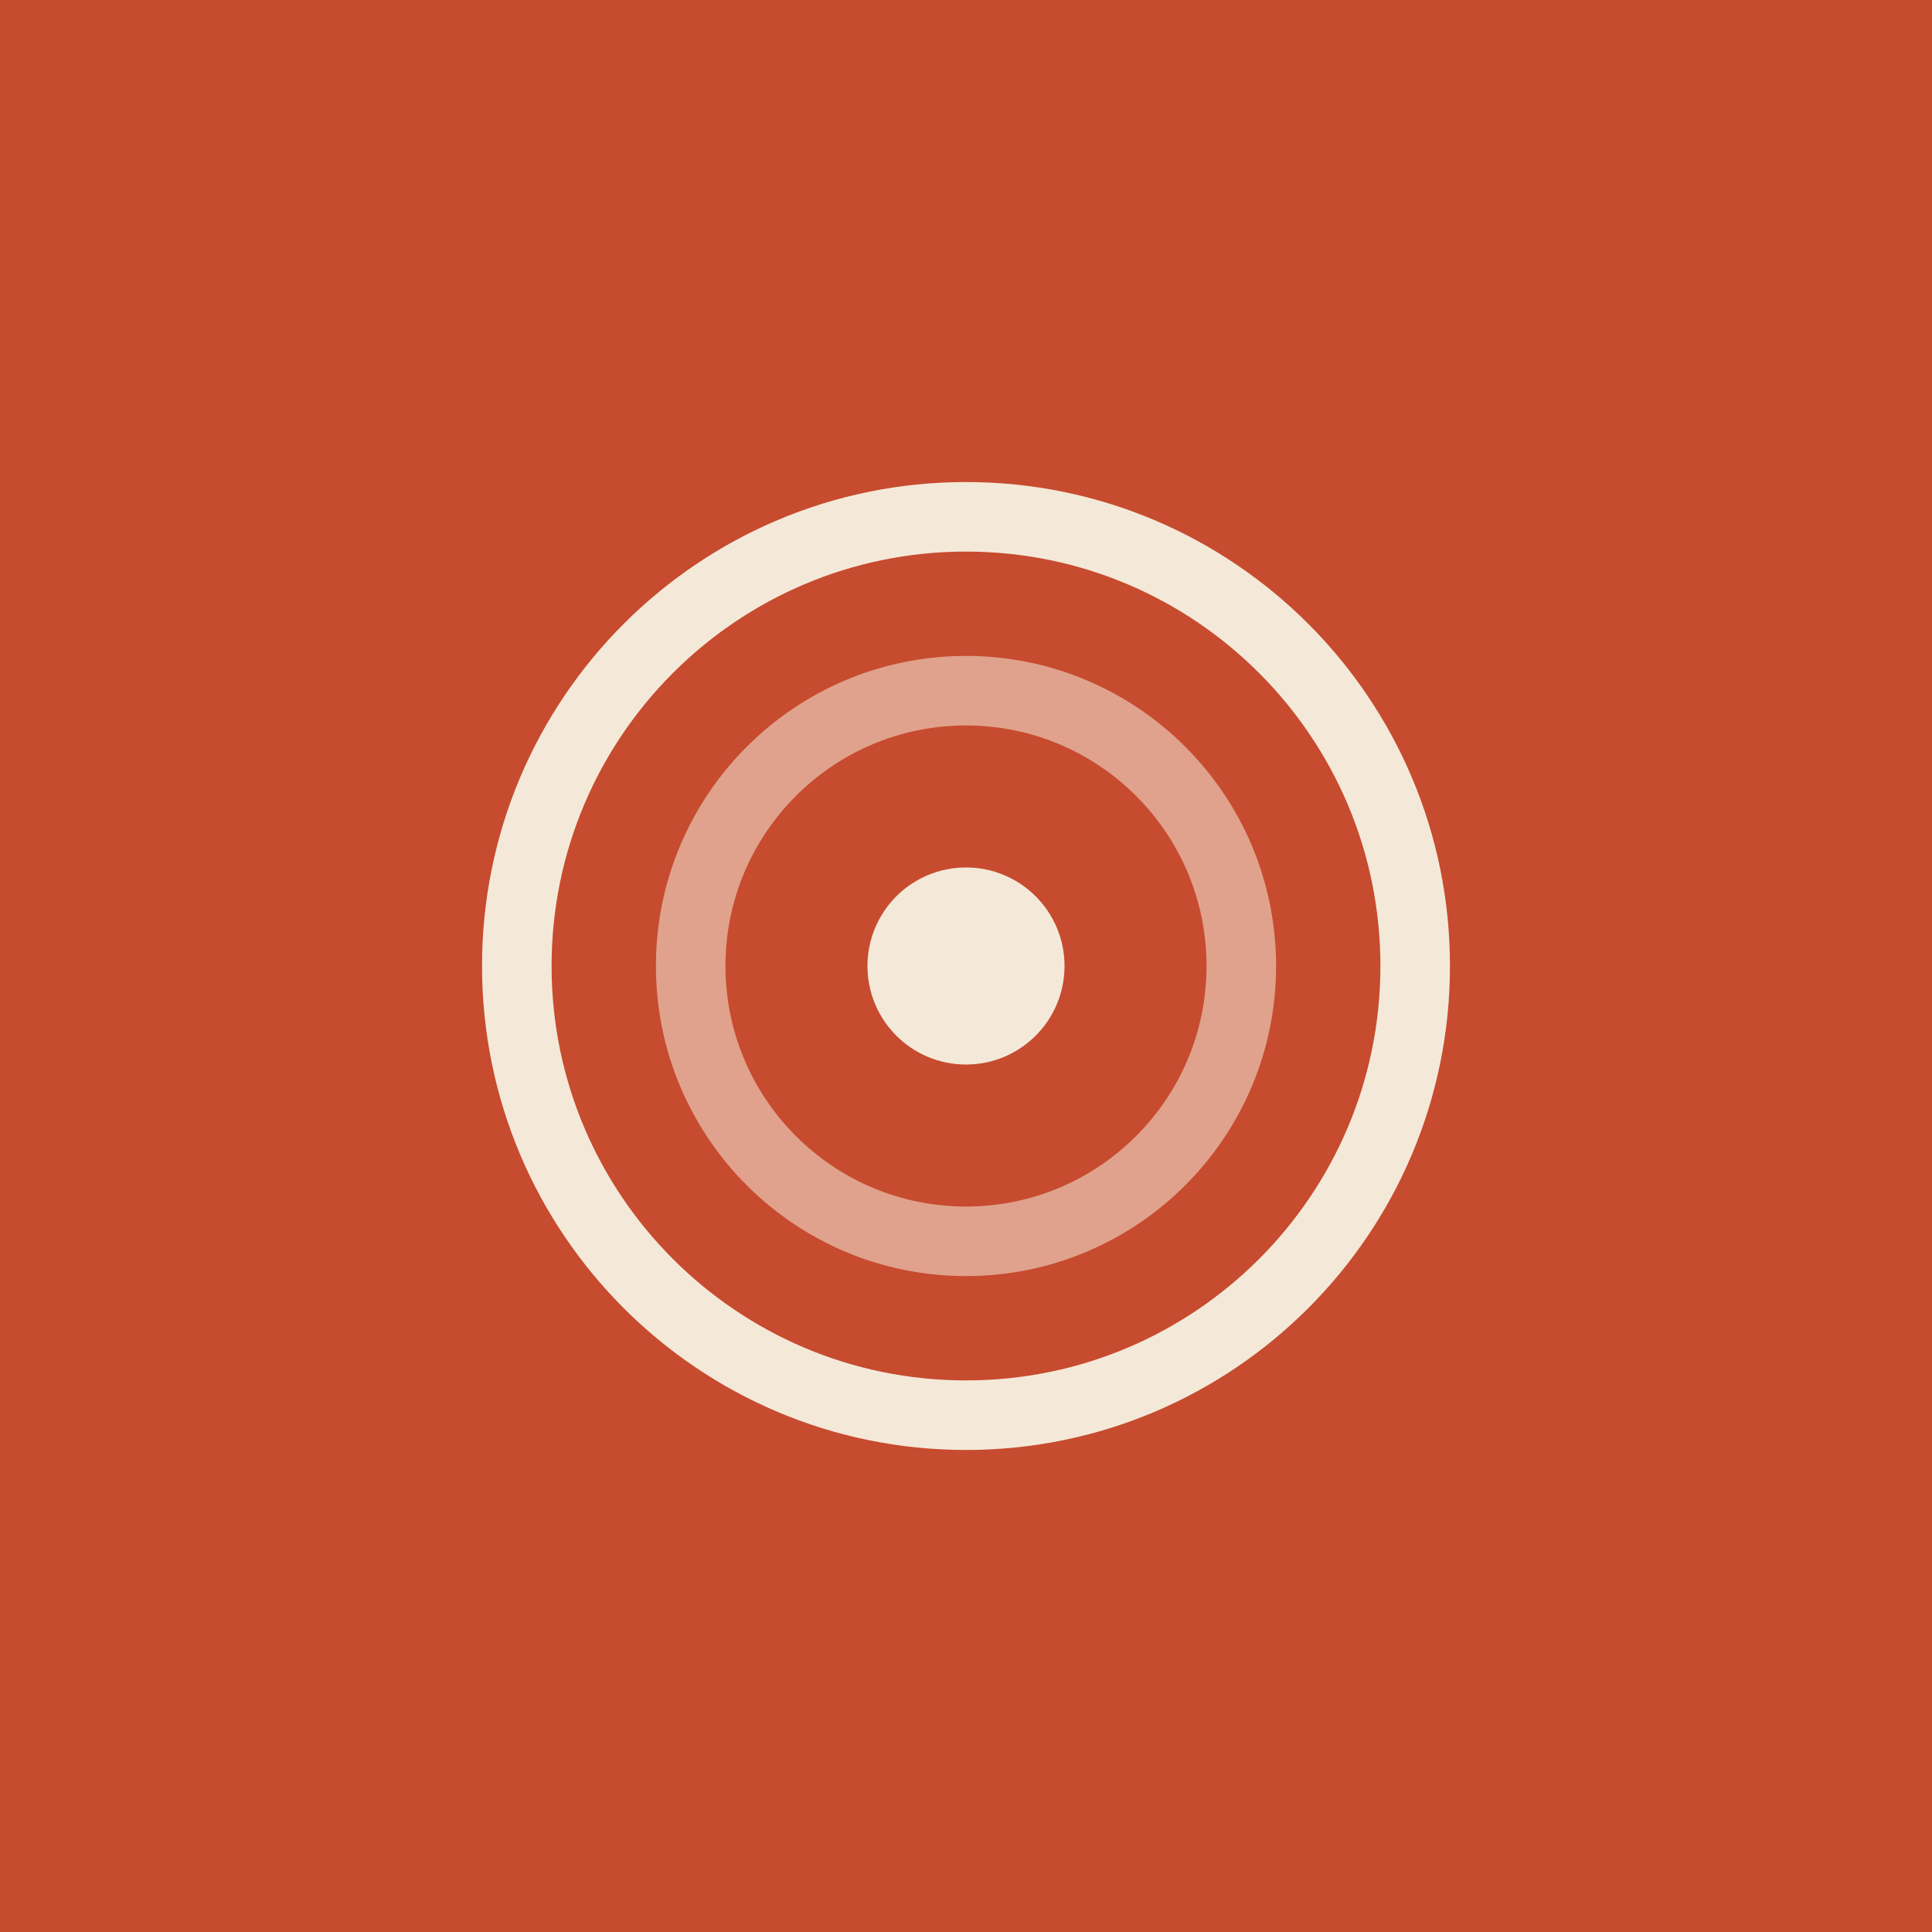
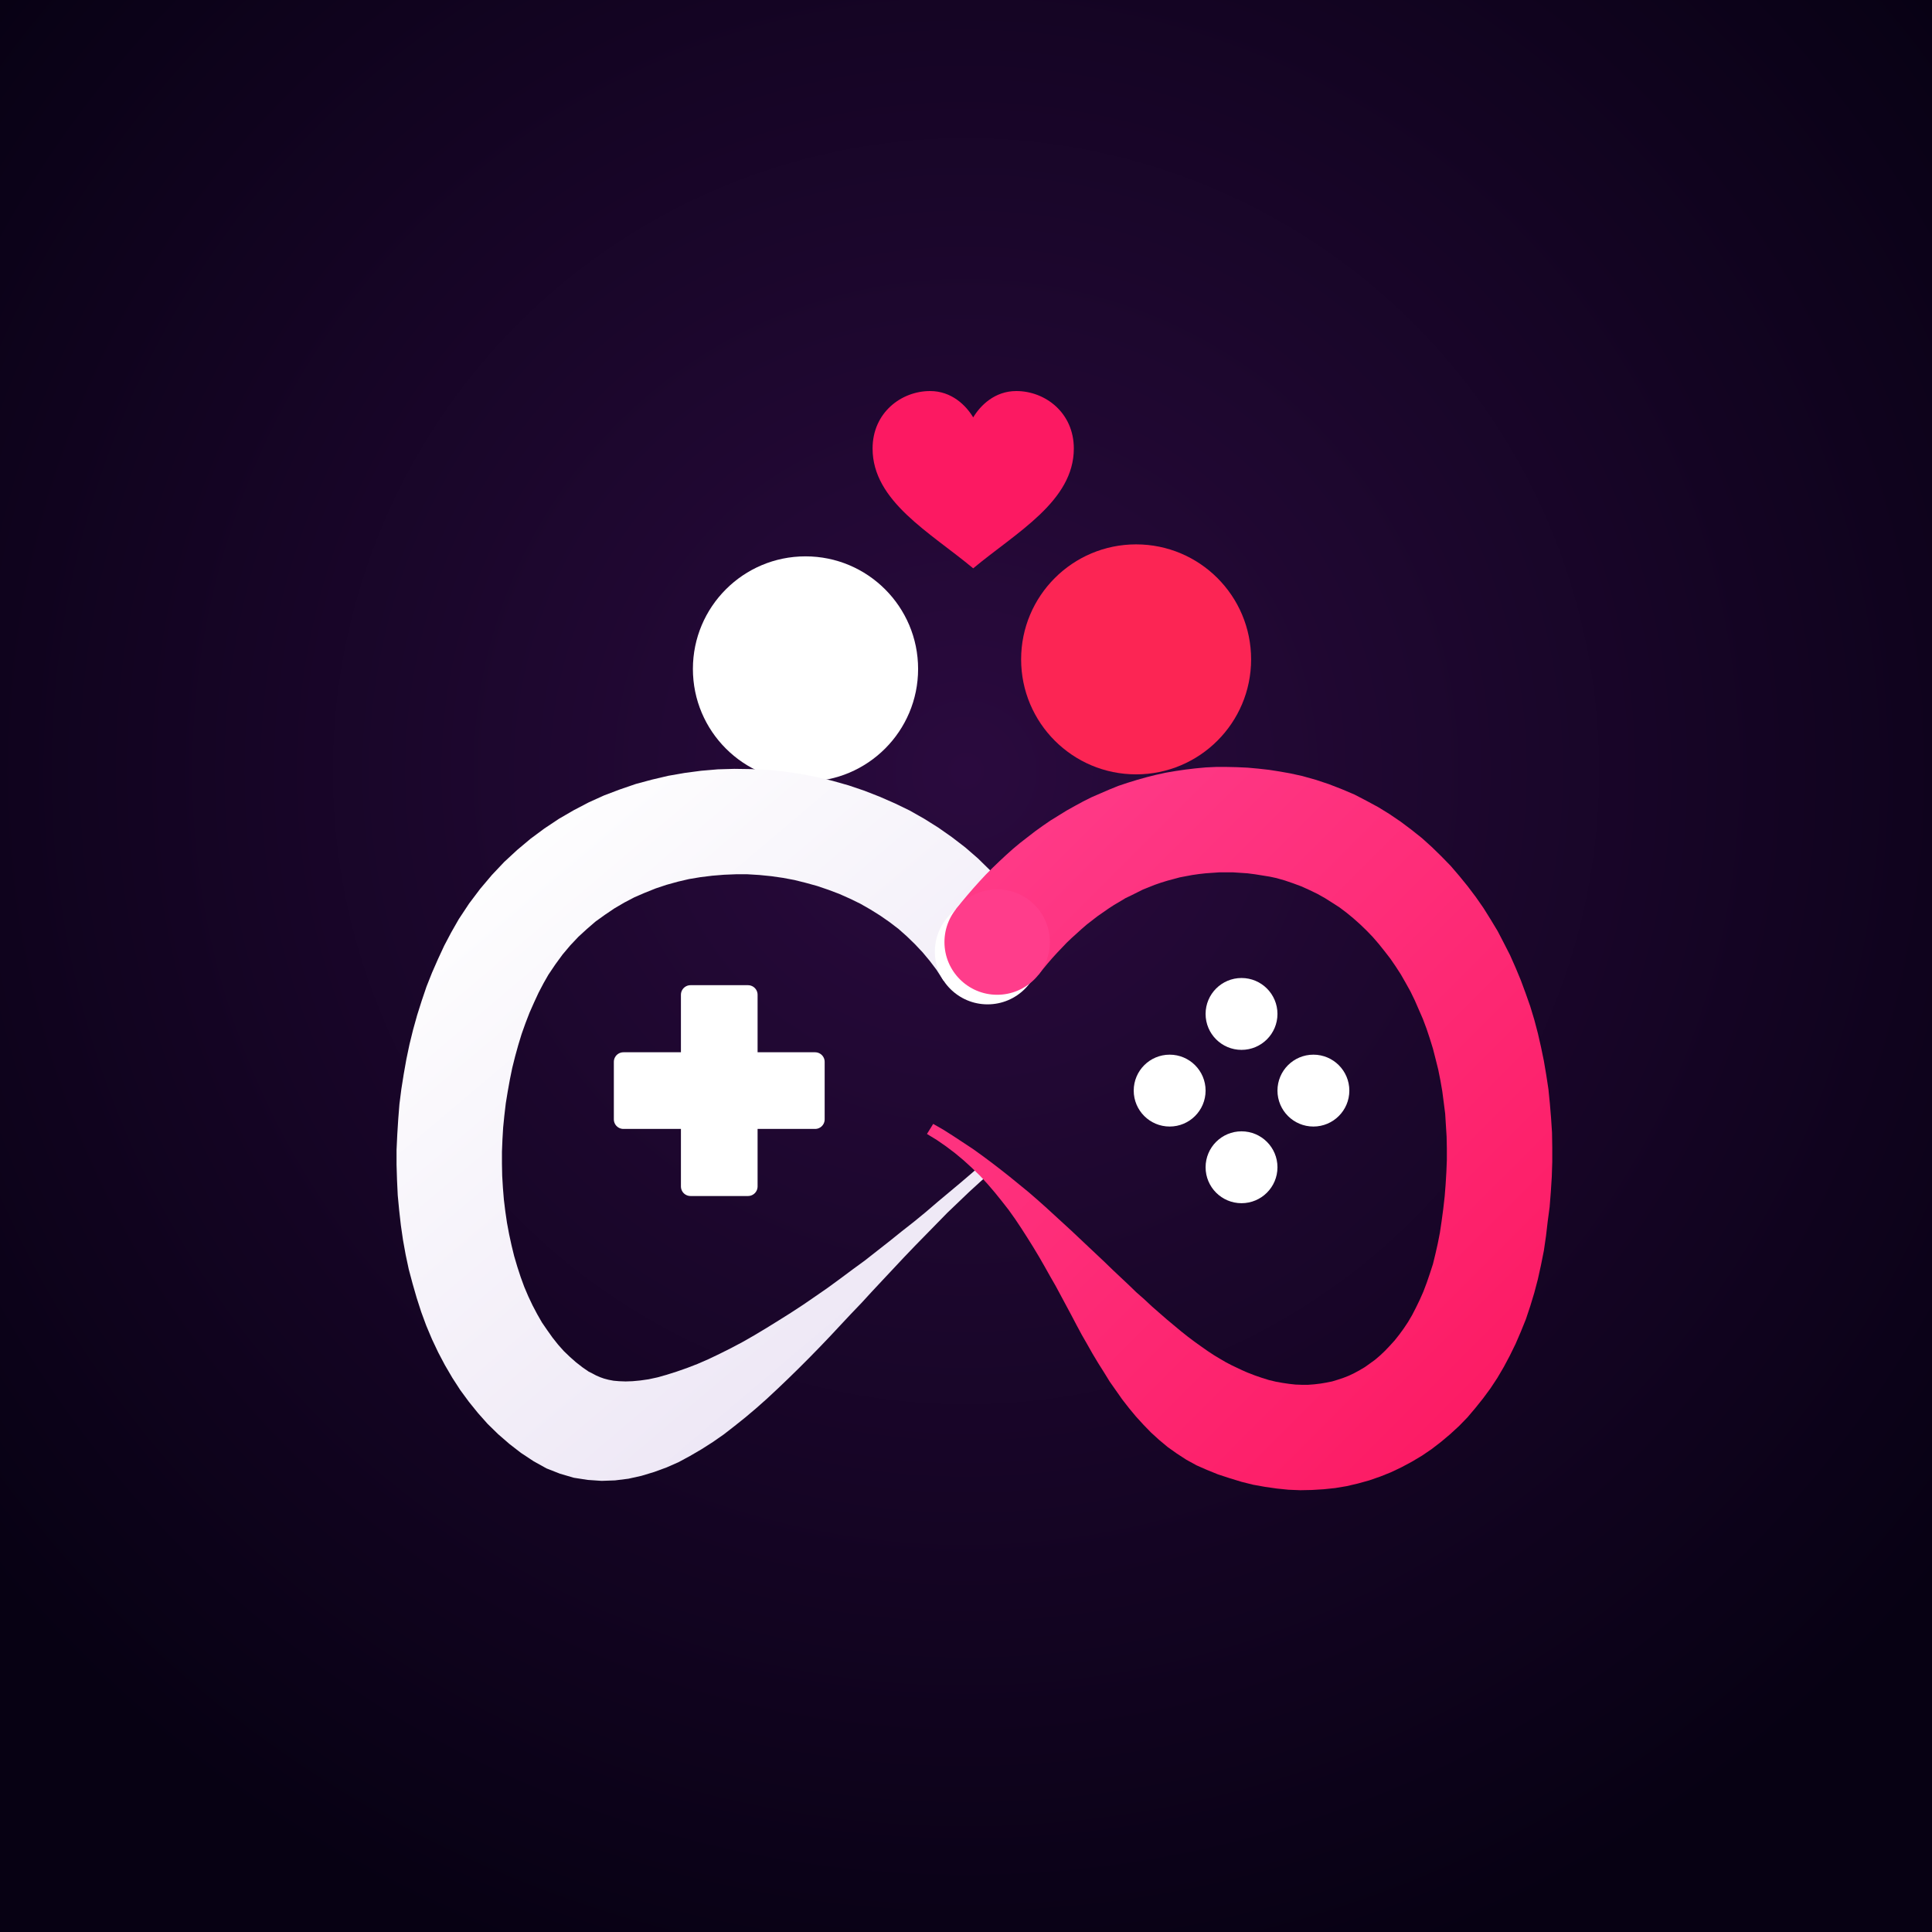
- <svg xmlns="http://www.w3.org/2000/svg" viewBox="0 0 48 48" fill="none">
-   <rect width="48" height="48" fill="#C74B2F" />
-   <g transform="translate(24 24) scale(0.72) translate(-24 -24)">
-     <circle cx="24" cy="24" r="15.5" stroke="#F4E9D8" stroke-width="2.4" />
-     <circle cx="24" cy="24" r="9.5" stroke="#F4E9D8" stroke-opacity="0.55" stroke-width="2.4" />
-     <circle cx="24" cy="24" r="3.4" fill="#F4E9D8" />
+ <svg xmlns="http://www.w3.org/2000/svg" viewBox="0 0 512 512" fill="none">
+   <defs>
+     <radialGradient id="glow" cx="50%" cy="40%" r="65%">
+       <stop offset="0" stop-color="#2A0A3E" />
+       <stop offset="1" stop-color="#070113" />
+     </radialGradient>
+   </defs>
+   <rect width="512" height="512" rx="0" fill="url(#glow)" />
+   <g transform="translate(-1.13 -23.35) scale(0.6349)">
+     <defs>
+       <linearGradient id="pk" x1="380" y1="380" x2="640" y2="640" gradientUnits="userSpaceOnUse">
+         <stop offset="0" stop-color="#FF3D8B" />
+         <stop offset="1" stop-color="#FC1962" />
+       </linearGradient>
+       <linearGradient id="wh" x1="200" y1="380" x2="420" y2="640" gradientUnits="userSpaceOnUse">
+         <stop offset="0" stop-color="#FFFFFF" />
+         <stop offset="1" stop-color="#E9E1F3" />
+       </linearGradient>
+     </defs>
+     <path d="M408 274 C 390 259, 366 246, 366 224 C 366 209, 378 200, 390 200 C 399 200, 405 206, 408 211 C 411 206, 417 200, 426 200 C 438 200, 450 209, 450 224 C 450 246, 426 259, 408 274 Z" fill="#FC1962" />
+     <circle cx="338" cy="316" r="47" fill="#FFFFFF" />
+     <circle cx="476" cy="312" r="48" fill="#FC2554" />
+     <path d="M432.4 421.9 L428.7 416.4 L424.5 410.6 L419.9 405.2 L415.0 400.0 L410.0 395.1 L404.7 390.5 L399.1 386.2 L393.4 382.2 L387.5 378.5 L381.5 375.1 L375.3 372.1 L368.9 369.3 L362.5 366.8 L356.0 364.6 L349.3 362.7 L342.6 361.1 L335.8 359.8 L329.0 358.8 L322.1 358.1 L315.2 357.8 L308.3 357.7 L301.4 357.9 L294.4 358.5 L287.6 359.4 L280.7 360.6 L273.9 362.2 L267.2 364.0 L260.5 366.3 L253.9 368.8 L247.5 371.7 L241.2 375.0 L235.0 378.6 L229.0 382.6 L223.2 386.9 L217.6 391.6 L212.2 396.6 L207.1 402.0 L202.2 407.8 L197.6 413.9 L193.3 420.4 L190.1 426.0 L187.2 431.5 L184.6 437.1 L182.1 442.8 L179.8 448.6 L177.8 454.5 L175.9 460.5 L174.2 466.6 L172.7 472.7 L171.4 478.9 L170.3 485.1 L169.3 491.4 L168.5 497.7 L168.0 504.0 L167.6 510.4 L167.3 516.7 L167.3 523.0 L167.5 529.4 L167.8 535.7 L168.4 542.0 L169.1 548.2 L170.0 554.4 L171.1 560.5 L172.4 566.6 L174.0 572.6 L175.7 578.5 L177.6 584.4 L179.7 590.1 L182.1 595.8 L184.7 601.3 L187.5 606.6 L190.6 611.9 L193.9 617.0 L197.5 621.9 L201.3 626.6 L205.3 631.1 L209.7 635.4 L214.3 639.4 L219.2 643.2 L224.5 646.7 L229.9 649.7 L235.5 651.9 L241.3 653.6 L247.1 654.5 L252.9 654.9 L258.5 654.7 L264.1 654.0 L269.5 652.8 L274.8 651.2 L280.0 649.3 L285.0 647.1 L289.8 644.5 L294.6 641.7 L299.3 638.7 L303.9 635.5 L308.4 632.0 L312.9 628.4 L317.4 624.6 L321.8 620.7 L326.2 616.6 L330.6 612.4 L335.0 608.1 L339.4 603.7 L343.8 599.2 L348.2 594.6 L352.5 590.0 L356.9 585.3 L361.4 580.6 L365.8 575.8 L370.2 571.1 L374.7 566.3 L379.1 561.6 L383.6 556.9 L388.2 552.2 L392.7 547.6 L397.2 543.0 L401.8 538.6 L406.4 534.2 L411.0 530.0 L415.6 525.9 L412.4 522.1 L407.7 526.2 L402.9 530.3 L398.0 534.4 L393.1 538.5 L388.2 542.7 L383.2 546.8 L378.1 550.8 L373.0 554.9 L367.9 558.9 L362.8 562.9 L357.6 566.7 L352.5 570.5 L347.3 574.3 L342.1 577.9 L337.0 581.4 L331.8 584.8 L326.7 588.0 L321.7 591.1 L316.7 594.1 L311.8 596.9 L306.9 599.5 L302.1 601.9 L297.5 604.1 L292.9 606.1 L288.5 607.8 L284.2 609.3 L280.1 610.6 L276.2 611.7 L272.5 612.5 L269.0 613.0 L265.8 613.3 L262.9 613.4 L260.2 613.3 L257.9 613.1 L255.8 612.7 L253.9 612.2 L252.2 611.6 L250.6 610.9 L249.1 610.1 L247.5 609.3 L244.9 607.5 L242.2 605.4 L239.6 603.1 L237.1 600.7 L234.7 598.0 L232.4 595.1 L230.2 592.0 L228.0 588.8 L226.0 585.3 L224.1 581.7 L222.3 577.9 L220.6 573.9 L219.1 569.8 L217.7 565.5 L216.4 561.1 L215.3 556.6 L214.3 552.0 L213.4 547.2 L212.7 542.4 L212.1 537.5 L211.7 532.6 L211.4 527.6 L211.3 522.6 L211.3 517.5 L211.5 512.5 L211.8 507.4 L212.3 502.4 L212.9 497.3 L213.7 492.4 L214.6 487.4 L215.6 482.5 L216.8 477.7 L218.1 473.0 L219.5 468.4 L221.1 463.9 L222.8 459.5 L224.7 455.2 L226.6 451.1 L228.7 447.1 L230.7 443.6 L233.6 439.3 L236.6 435.2 L239.8 431.4 L243.2 427.8 L246.8 424.5 L250.4 421.4 L254.3 418.6 L258.3 415.9 L262.4 413.5 L266.6 411.3 L271.0 409.4 L275.5 407.6 L280.0 406.1 L284.7 404.8 L289.4 403.7 L294.2 402.9 L299.1 402.3 L304.0 401.9 L308.9 401.7 L313.8 401.7 L318.7 402.0 L323.7 402.5 L328.6 403.2 L333.4 404.1 L338.2 405.3 L342.9 406.6 L347.6 408.2 L352.1 409.9 L356.6 411.9 L360.9 414.0 L365.1 416.4 L369.1 418.9 L373.0 421.6 L376.8 424.5 L380.3 427.6 L383.7 430.9 L386.9 434.3 L389.9 437.9 L392.7 441.6 L395.6 446.1 Z" fill="url(#wh)" />
+     <circle cx="414.0" cy="434.0" r="22" fill="#FFFFFF" />
+     <path d="M388.7 510.1 L392.8 512.6 L396.7 515.3 L400.4 518.1 L404.0 521.1 L407.5 524.3 L410.8 527.5 L414.0 531.0 L417.0 534.5 L419.9 538.1 L422.8 541.8 L425.5 545.6 L428.1 549.5 L430.6 553.4 L433.1 557.4 L435.5 561.4 L437.8 565.4 L440.1 569.5 L442.4 573.5 L444.6 577.6 L446.8 581.7 L449.0 585.8 L451.1 589.8 L453.3 593.9 L455.6 597.9 L457.8 601.8 L460.2 605.8 L462.6 609.6 L465.0 613.5 L467.6 617.2 L470.2 620.9 L473.0 624.5 L475.9 628.0 L479.0 631.4 L482.2 634.7 L485.6 637.8 L489.2 640.8 L493.0 643.5 L497.0 646.1 L501.2 648.4 L505.5 650.3 L510.2 652.2 L515.1 653.8 L520.0 655.3 L524.8 656.5 L529.8 657.4 L534.7 658.1 L539.6 658.6 L544.5 658.8 L549.4 658.7 L554.3 658.4 L559.1 657.9 L563.9 657.1 L568.6 656.0 L573.3 654.7 L577.9 653.1 L582.4 651.3 L586.8 649.2 L591.1 646.9 L595.3 644.4 L599.4 641.6 L603.3 638.6 L607.1 635.4 L610.8 632.0 L614.3 628.4 L617.6 624.5 L620.8 620.5 L623.9 616.3 L626.8 611.9 L629.5 607.3 L632.0 602.6 L634.4 597.7 L636.6 592.6 L638.7 587.4 L640.5 582.0 L642.2 576.4 L643.7 570.7 L645.0 564.8 L646.2 558.8 L647.1 552.6 L647.8 546.6 L648.6 540.6 L649.1 534.3 L649.5 528.0 L649.7 521.8 L649.7 515.7 L649.6 509.5 L649.2 503.4 L648.7 497.4 L648.1 491.4 L647.2 485.5 L646.2 479.6 L645.0 473.8 L643.7 468.1 L642.2 462.4 L640.5 456.8 L638.6 451.4 L636.6 446.0 L634.4 440.7 L632.1 435.5 L629.5 430.4 L626.9 425.4 L624.0 420.6 L621.0 415.8 L617.8 411.2 L614.4 406.7 L610.9 402.4 L607.3 398.2 L603.4 394.2 L599.4 390.3 L595.3 386.6 L590.9 383.1 L586.5 379.8 L581.8 376.6 L577.1 373.7 L572.1 371.0 L567.1 368.4 L561.9 366.2 L556.5 364.1 L551.1 362.3 L545.4 360.7 L540.4 359.6 L535.9 358.8 L531.4 358.1 L526.9 357.6 L522.5 357.2 L518.1 357.0 L513.7 356.9 L509.4 356.9 L505.1 357.1 L500.8 357.5 L496.6 358.0 L492.5 358.6 L488.4 359.3 L484.3 360.2 L480.3 361.2 L476.4 362.3 L472.5 363.5 L468.6 364.8 L464.9 366.3 L461.2 367.9 L457.5 369.5 L453.9 371.3 L450.4 373.2 L447.0 375.1 L443.6 377.2 L440.2 379.3 L437.0 381.5 L433.8 383.8 L430.7 386.2 L427.6 388.6 L424.6 391.1 L421.7 393.7 L418.8 396.4 L416.0 399.1 L413.3 401.8 L410.6 404.7 L408.0 407.6 L405.5 410.5 L403.0 413.5 L400.8 416.3 L435.2 443.7 L437.2 441.2 L439.1 438.9 L441.0 436.7 L443.0 434.5 L445.0 432.4 L447.0 430.3 L449.1 428.3 L451.2 426.4 L453.3 424.5 L455.5 422.6 L457.7 420.9 L459.9 419.2 L462.2 417.6 L464.5 416.0 L466.8 414.5 L469.2 413.1 L471.5 411.7 L474.0 410.5 L476.4 409.3 L478.8 408.1 L481.3 407.1 L483.8 406.1 L486.4 405.2 L489.0 404.4 L491.6 403.7 L494.2 403.0 L496.8 402.5 L499.5 402.0 L502.3 401.6 L505.0 401.3 L507.8 401.1 L510.7 400.9 L513.6 400.9 L516.5 400.9 L519.5 401.1 L522.5 401.3 L525.6 401.7 L528.7 402.2 L531.8 402.7 L534.6 403.3 L538.1 404.3 L541.6 405.5 L545.1 406.8 L548.4 408.3 L551.7 409.9 L554.9 411.7 L557.9 413.6 L561.0 415.6 L563.9 417.8 L566.7 420.1 L569.5 422.6 L572.2 425.2 L574.8 427.9 L577.3 430.8 L579.7 433.8 L582.1 436.9 L584.3 440.1 L586.5 443.5 L588.5 447.0 L590.5 450.6 L592.3 454.3 L594.0 458.2 L595.7 462.1 L597.2 466.1 L598.6 470.3 L599.9 474.5 L601.0 478.8 L602.1 483.2 L603.0 487.7 L603.8 492.3 L604.4 496.9 L605.0 501.6 L605.3 506.4 L605.6 511.2 L605.7 516.1 L605.7 521.0 L605.5 526.0 L605.2 531.0 L604.8 536.1 L604.2 541.4 L603.5 546.6 L602.8 551.3 L601.9 555.9 L600.9 560.3 L599.9 564.4 L598.6 568.4 L597.3 572.2 L595.9 575.9 L594.4 579.3 L592.8 582.6 L591.2 585.7 L589.5 588.6 L587.7 591.3 L585.8 593.9 L583.9 596.3 L581.9 598.5 L579.9 600.6 L577.9 602.5 L575.8 604.3 L573.6 605.9 L571.5 607.4 L569.3 608.7 L567.1 609.9 L564.8 611.0 L562.5 611.9 L560.1 612.7 L557.8 613.4 L555.3 613.9 L552.9 614.3 L550.4 614.6 L547.8 614.8 L545.2 614.8 L542.5 614.7 L539.8 614.4 L537.1 614.0 L534.3 613.5 L531.4 612.8 L528.5 611.9 L525.6 610.9 L522.5 609.7 L520.2 608.7 L518.1 607.7 L515.8 606.6 L513.5 605.4 L511.1 604.0 L508.6 602.5 L506.0 600.8 L503.3 598.9 L500.5 596.9 L497.7 594.8 L494.8 592.5 L491.8 590.0 L488.8 587.5 L485.7 584.8 L482.5 582.0 L479.4 579.1 L476.1 576.2 L472.9 573.1 L469.6 570.0 L466.2 566.8 L462.9 563.6 L459.4 560.3 L456.0 557.1 L452.5 553.8 L449.0 550.5 L445.4 547.2 L441.8 543.9 L438.2 540.6 L434.6 537.4 L430.9 534.2 L427.1 531.1 L423.3 528.0 L419.5 525.0 L415.6 522.0 L411.7 519.1 L407.8 516.3 L403.7 513.6 L399.6 510.9 L395.5 508.3 L391.3 505.9 Z" fill="url(#pk)" />
+     <circle cx="418.0" cy="430.0" r="22" fill="#FF3D8B" />
+     <path d="M290 452 h24 v28 h28 v24 h-28 v28 h-24 v-28 h-28 v-24 h28 Z" fill="#FFFFFF" stroke="#FFFFFF" stroke-width="8" stroke-linejoin="round" />
+     <circle cx="520" cy="460" r="15" fill="#FFFFFF" />
+     <circle cx="490" cy="492" r="15" fill="#FFFFFF" />
+     <circle cx="550" cy="492" r="15" fill="#FFFFFF" />
+     <circle cx="520" cy="524" r="15" fill="#FFFFFF" />
  </g>
</svg>
